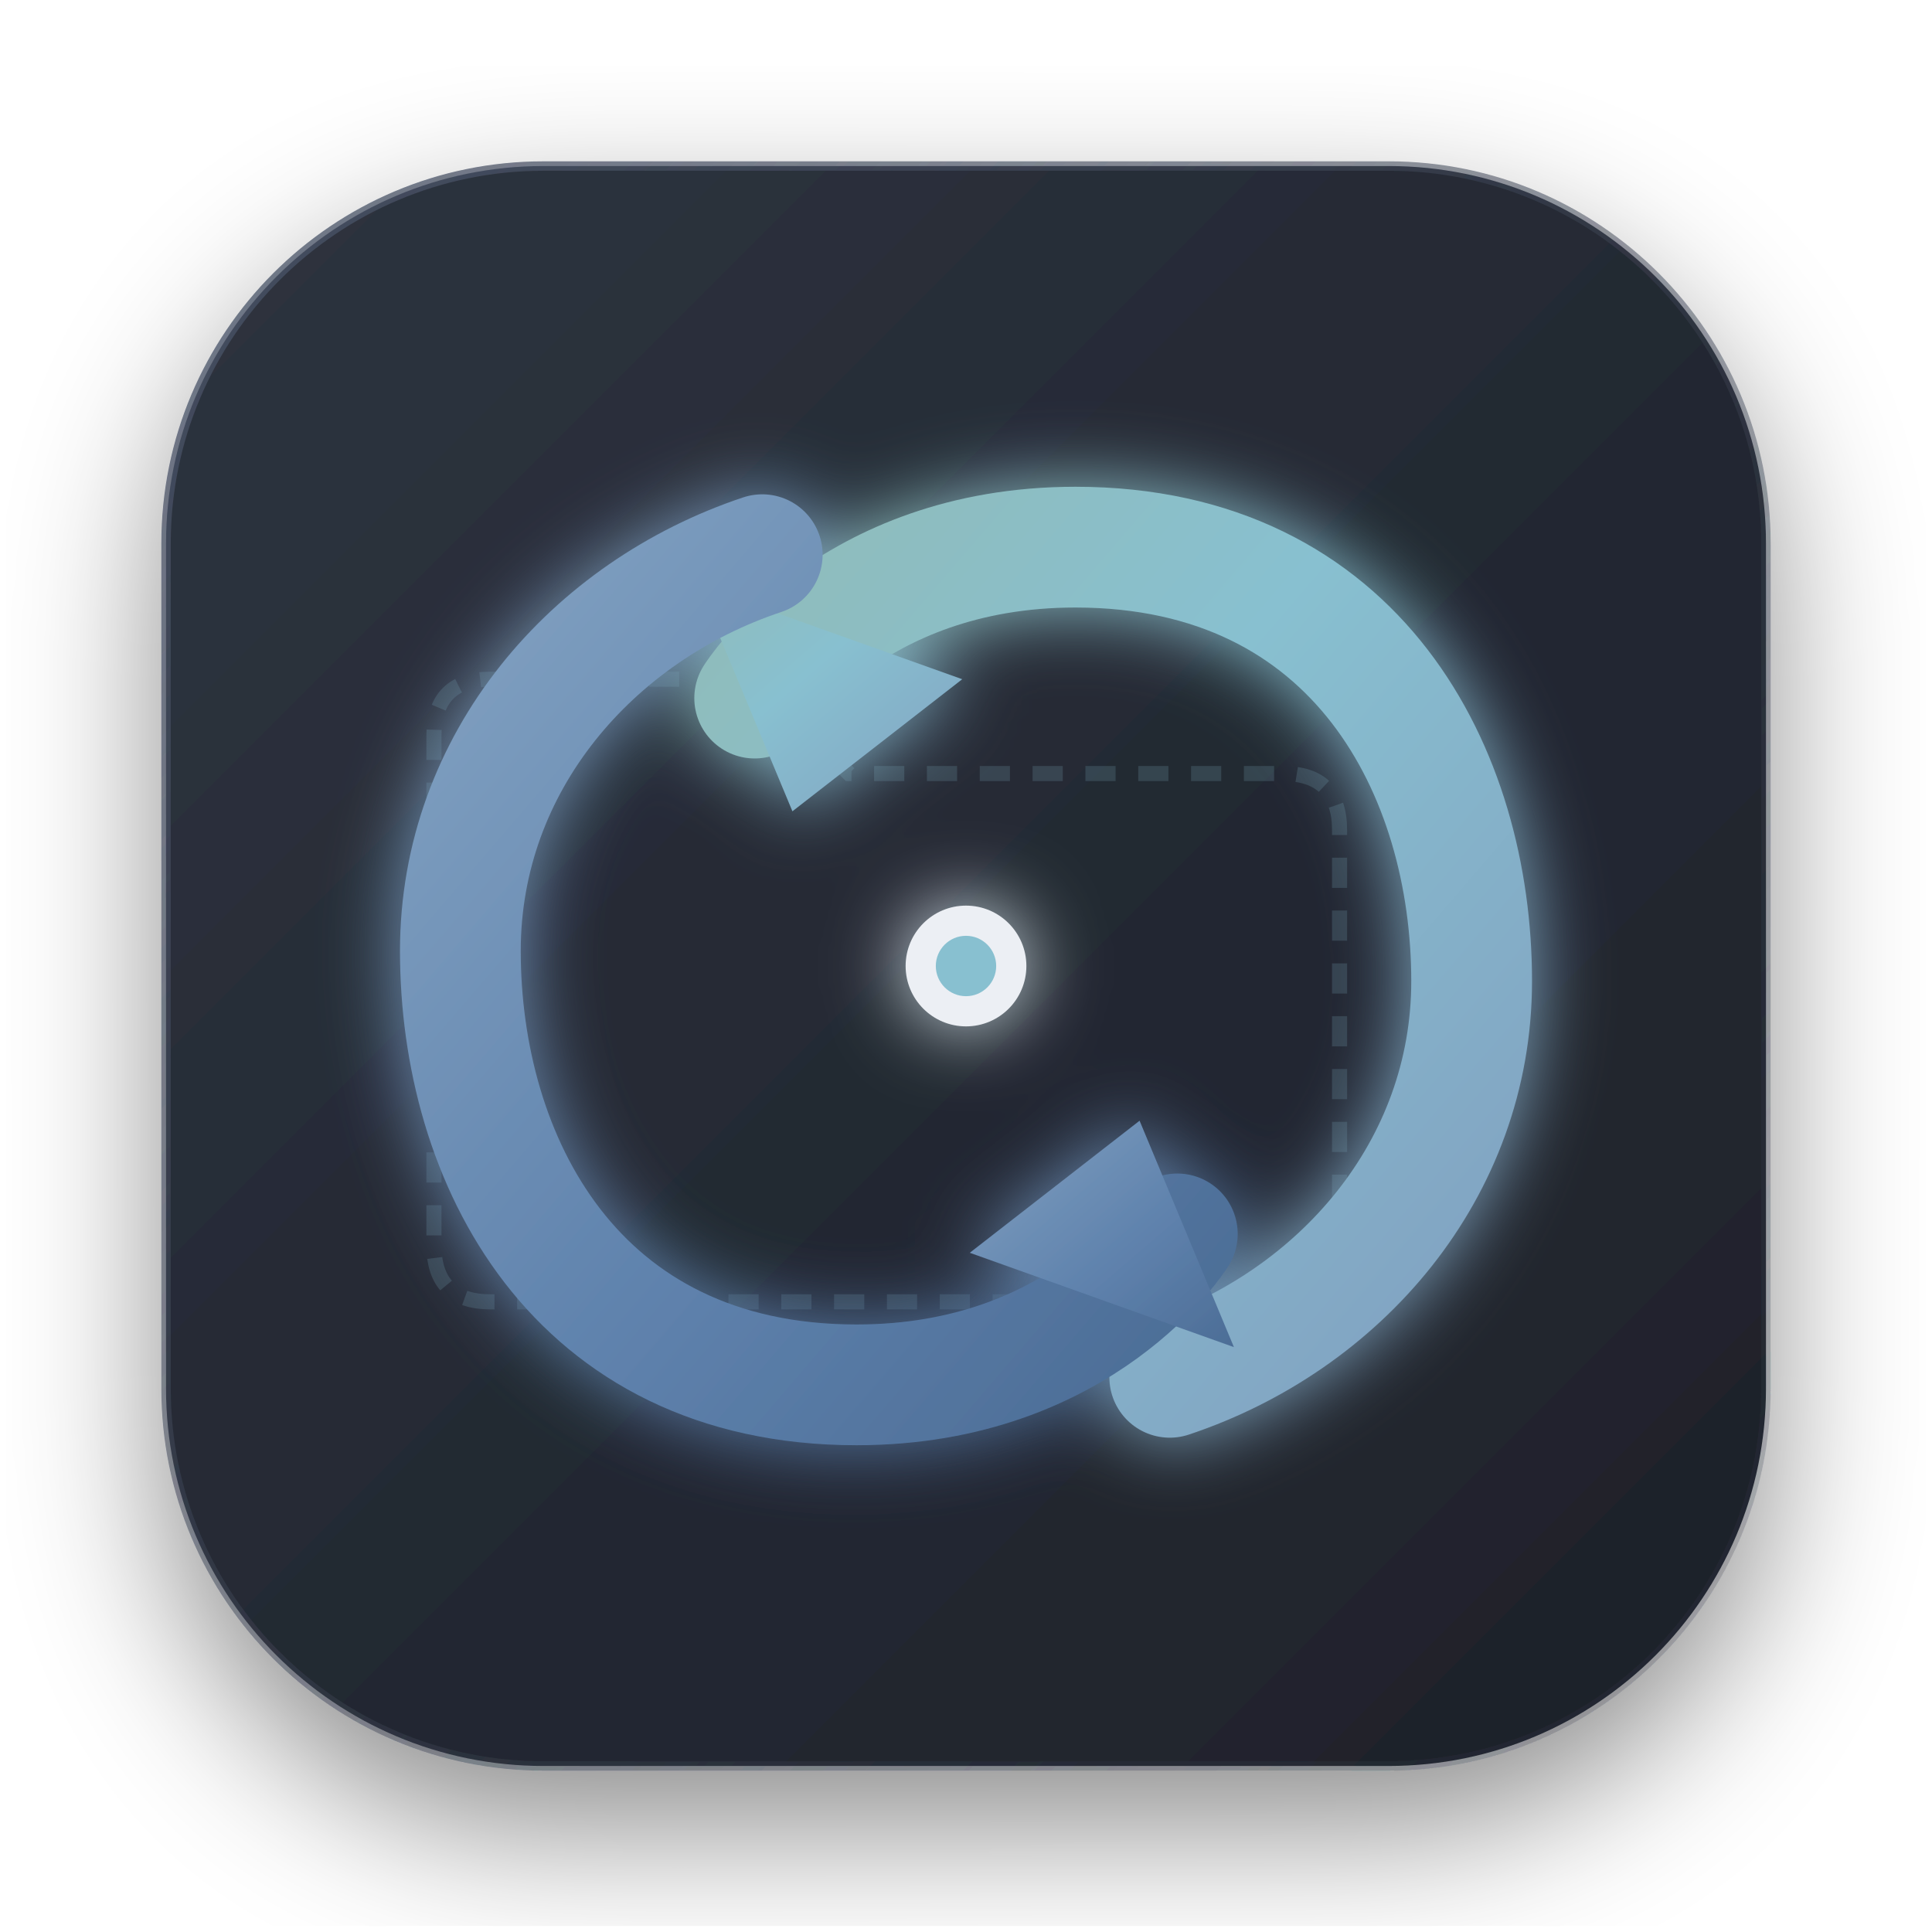
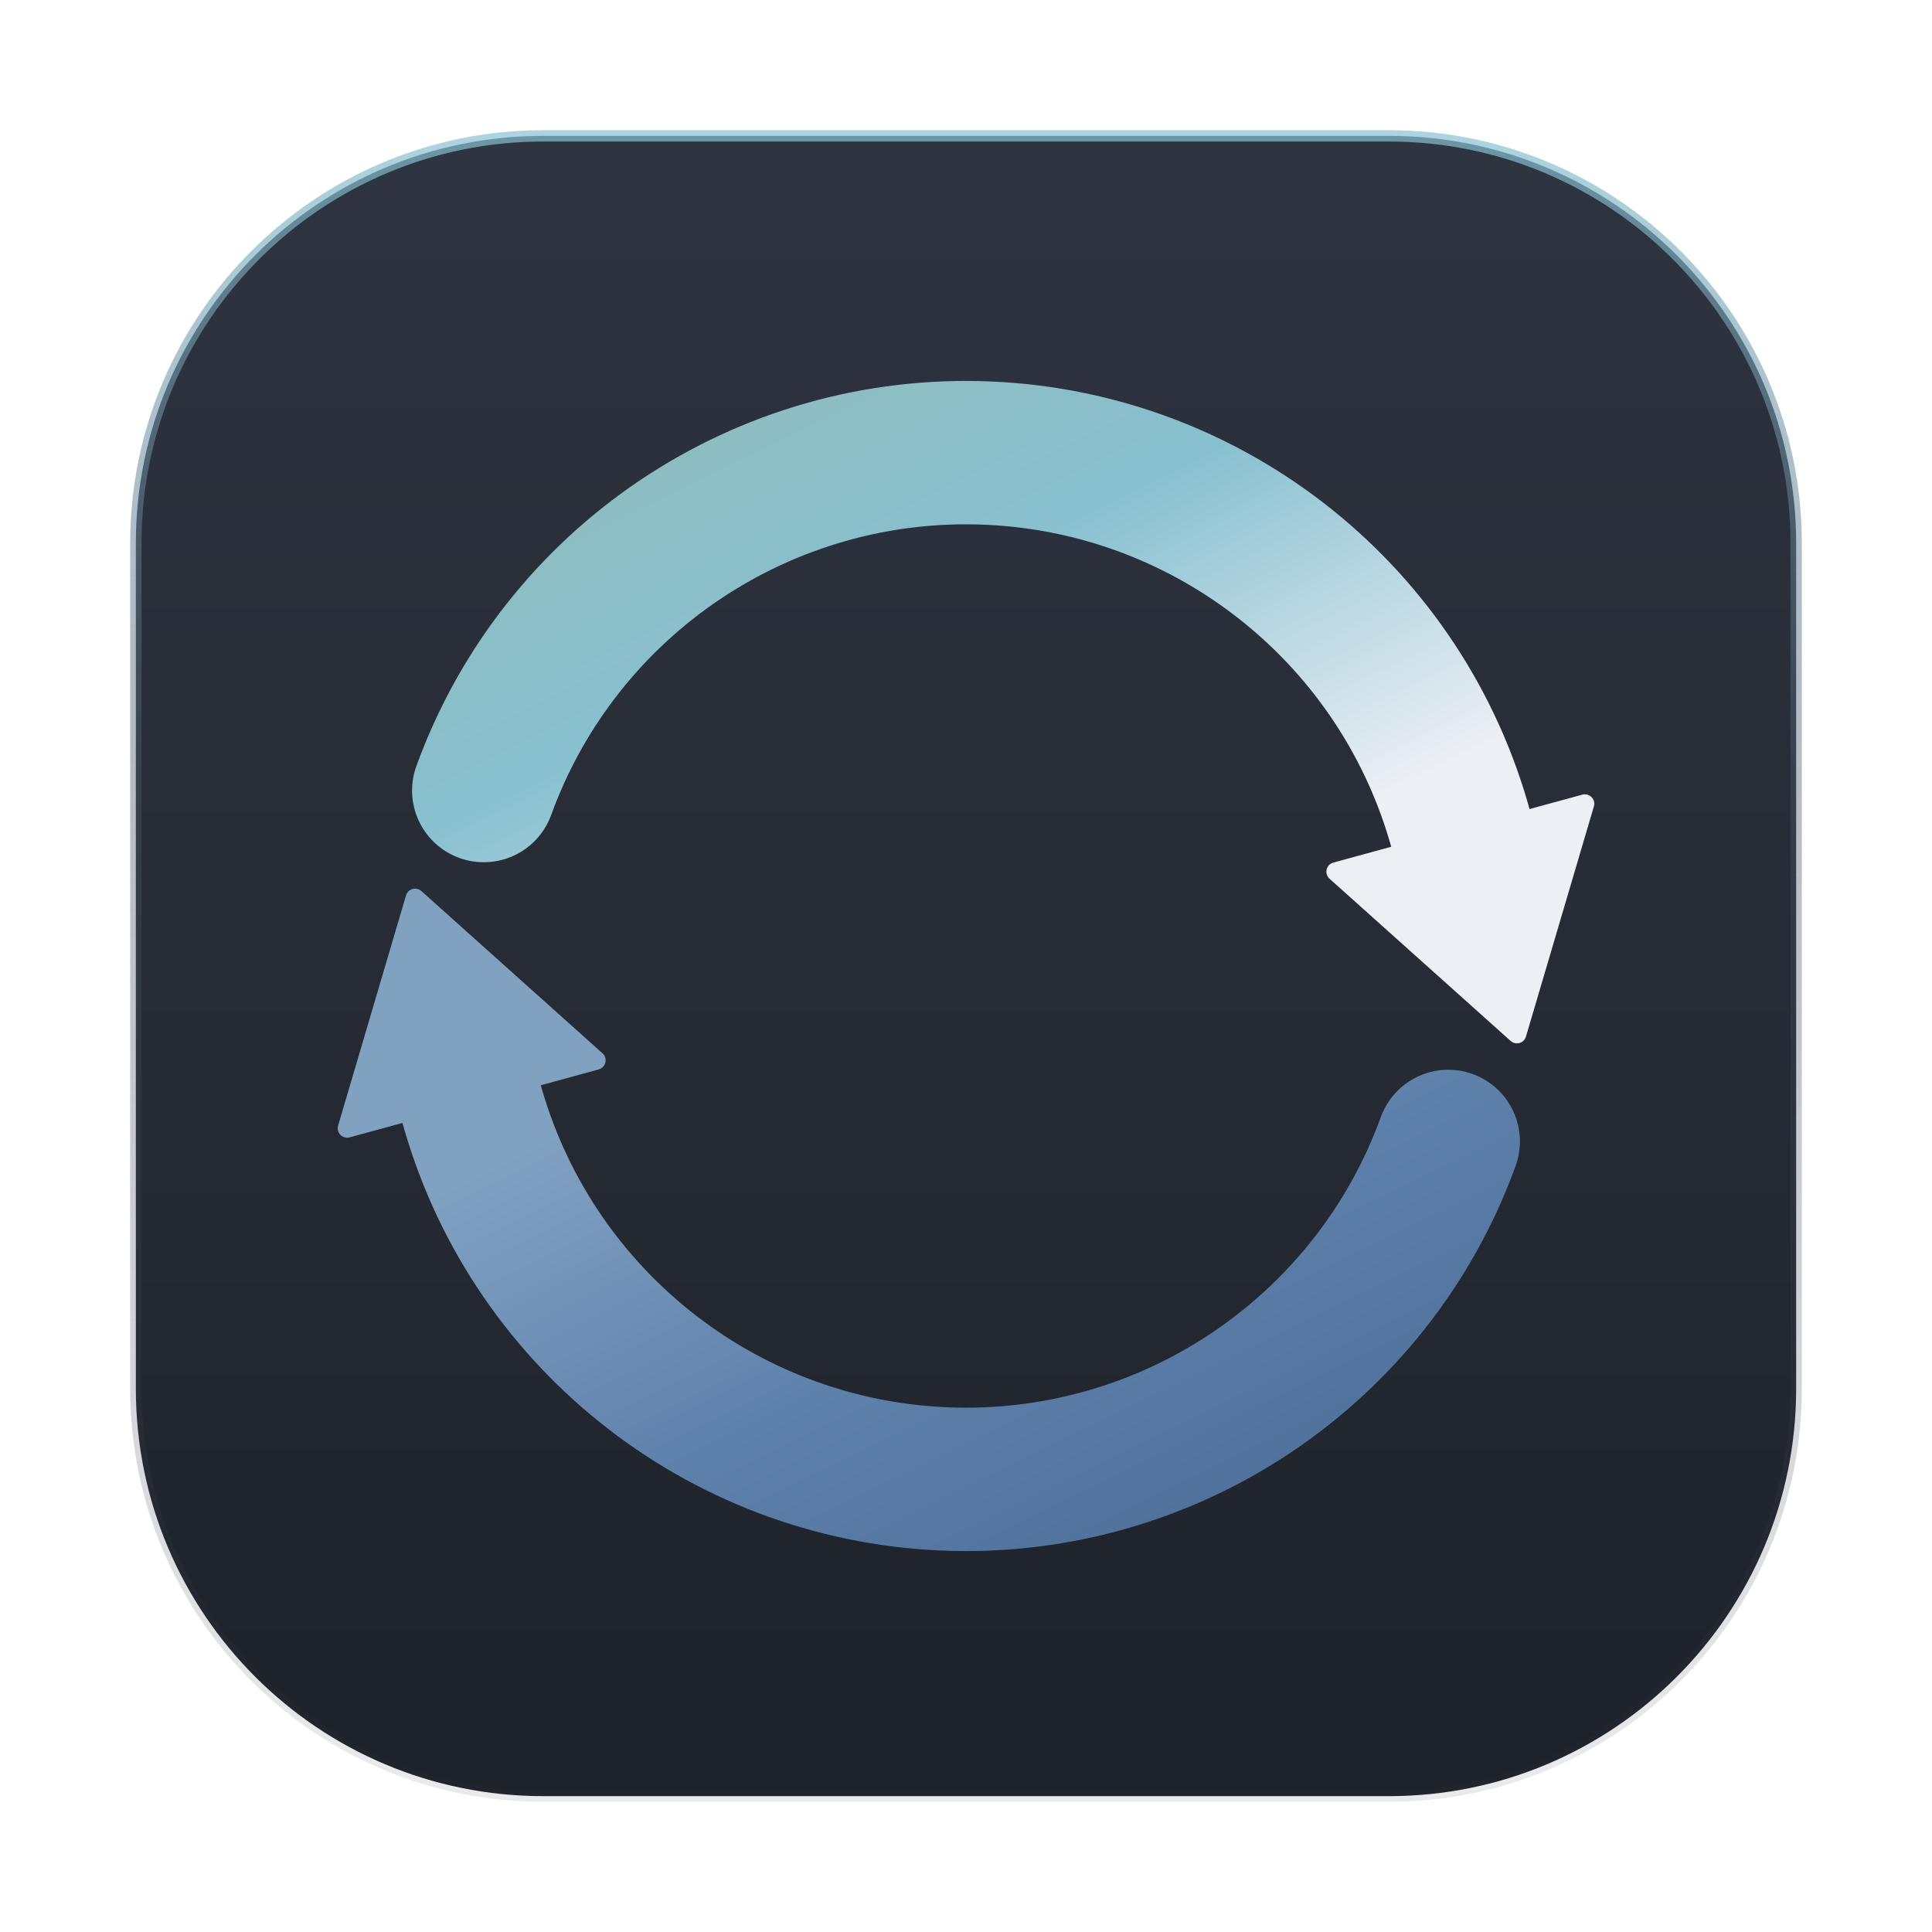
<svg xmlns="http://www.w3.org/2000/svg" viewBox="0 0 512 512" width="100%" height="100%">
  <defs>
-     <linearGradient id="bgGrad" x1="0%" y1="0%" x2="100%" y2="100%">
+     <linearGradient id="bgGrad" x1="0%" y1="0%" x2="0%" y2="100%">
      <stop offset="0%" stop-color="#2E3440" />
-       <stop offset="50%" stop-color="#242933" />
      <stop offset="100%" stop-color="#1E222A" />
    </linearGradient>
-     <linearGradient id="borderGrad" x1="0%" y1="0%" x2="100%" y2="100%">
-       <stop offset="0%" stop-color="#4C566A" stop-opacity="0.8" />
-       <stop offset="50%" stop-color="#3B4252" stop-opacity="0.5" />
-       <stop offset="100%" stop-color="#2E3440" stop-opacity="0.2" />
+     <linearGradient id="borderGrad" x1="0%" y1="0%" x2="0%" y2="100%">
+       <stop offset="0%" stop-color="#88C0D0" stop-opacity="0.7" />
+       <stop offset="40%" stop-color="#4C566A" stop-opacity="0.4" />
+       <stop offset="100%" stop-color="#2E3440" stop-opacity="0.1" />
    </linearGradient>
-     <linearGradient id="frostCyanSky" x1="0%" y1="0%" x2="100%" y2="100%">
+     <linearGradient id="upperSyncGrad" x1="0%" y1="0%" x2="100%" y2="80%">
      <stop offset="0%" stop-color="#8FBCBB" />
-       <stop offset="40%" stop-color="#88C0D0" />
+       <stop offset="45%" stop-color="#88C0D0" />
+       <stop offset="100%" stop-color="#ECEFF4" />
+     </linearGradient>
+     <linearGradient id="lowerSyncGrad" x1="100%" y1="100%" x2="0%" y2="20%">
+       <stop offset="0%" stop-color="#4C6D96" />
+       <stop offset="50%" stop-color="#5E81AC" />
      <stop offset="100%" stop-color="#81A1C1" />
    </linearGradient>
-     <linearGradient id="frostSkyCobalt" x1="0%" y1="0%" x2="100%" y2="100%">
-       <stop offset="0%" stop-color="#81A1C1" />
-       <stop offset="60%" stop-color="#5E81AC" />
-       <stop offset="100%" stop-color="#4C6D96" />
-     </linearGradient>
-     <filter id="frostGlow" x="-20%" y="-20%" width="140%" height="140%">
-       <feGaussianBlur stdDeviation="10" result="blur" />
-       <feComposite in="SourceGraphic" in2="blur" operator="over" />
-     </filter>
-     <filter id="shadowFilter" x="-10%" y="-10%" width="120%" height="120%">
-       <feDropShadow dx="0" dy="16" stdDeviation="20" flood-color="#000000" flood-opacity="0.45" />
-     </filter>
  </defs>
-   <rect x="44" y="44" width="424" height="424" rx="100" fill="url(#bgGrad)" stroke="url(#borderGrad)" stroke-width="2.5" filter="url(#shadowFilter)" />
-   <g opacity="0.18">
-     <path d="M 130 180 L 200 180 L 225 205 L 340 205 Q 355 205 355 220 L 355 330 Q 355 345 340 345 L 130 345 Q 115 345 115 330 L 115 195 Q 115 180 130 180 Z" fill="none" stroke="#88C0D0" stroke-width="4" stroke-dasharray="8 6" />
+   <rect x="36" y="36" width="440" height="440" rx="108" fill="url(#bgGrad)" stroke="url(#borderGrad)" stroke-width="3" />
+   <g>
+     <path d="M 128.2 209.5 A 136 136 0 0 1 387.4 220.8" fill="none" stroke="url(#upperSyncGrad)" stroke-width="38" stroke-linecap="round" />
+     <path d="M 420 213 L 402 274 L 354 231 Z" fill="#ECEFF4" stroke="#ECEFF4" stroke-width="5" stroke-linejoin="round" />
  </g>
-   <g filter="url(#frostGlow)">
-     <path d="M 200 185 C 200 185 225 145 285 145 C 360 145 390 205 390 260 C 390 310 355 350 310 365" fill="none" stroke="url(#frostCyanSky)" stroke-width="32" stroke-linecap="round" />
-     <path d="M 185 155 L 210 215 L 255 180 Z" fill="url(#frostCyanSky)" />
-     <path d="M 312 327 C 312 327 287 367 227 367 C 152 367 122 307 122 252 C 122 202 157 162 202 147" fill="none" stroke="url(#frostSkyCobalt)" stroke-width="32" stroke-linecap="round" />
-     <path d="M 327 357 L 302 297 L 257 332 Z" fill="url(#frostSkyCobalt)" />
-     <circle cx="256" cy="256" r="16" fill="#ECEFF4" />
-     <circle cx="256" cy="256" r="8" fill="#88C0D0" />
+   <g>
+     <path d="M 383.8 302.5 A 136 136 0 0 1 124.6 291.2" fill="none" stroke="url(#lowerSyncGrad)" stroke-width="38" stroke-linecap="round" />
+     <path d="M 92 299 L 110 238 L 158 281 Z" fill="#81A1C1" stroke="#81A1C1" stroke-width="5" stroke-linejoin="round" />
  </g>
</svg>
